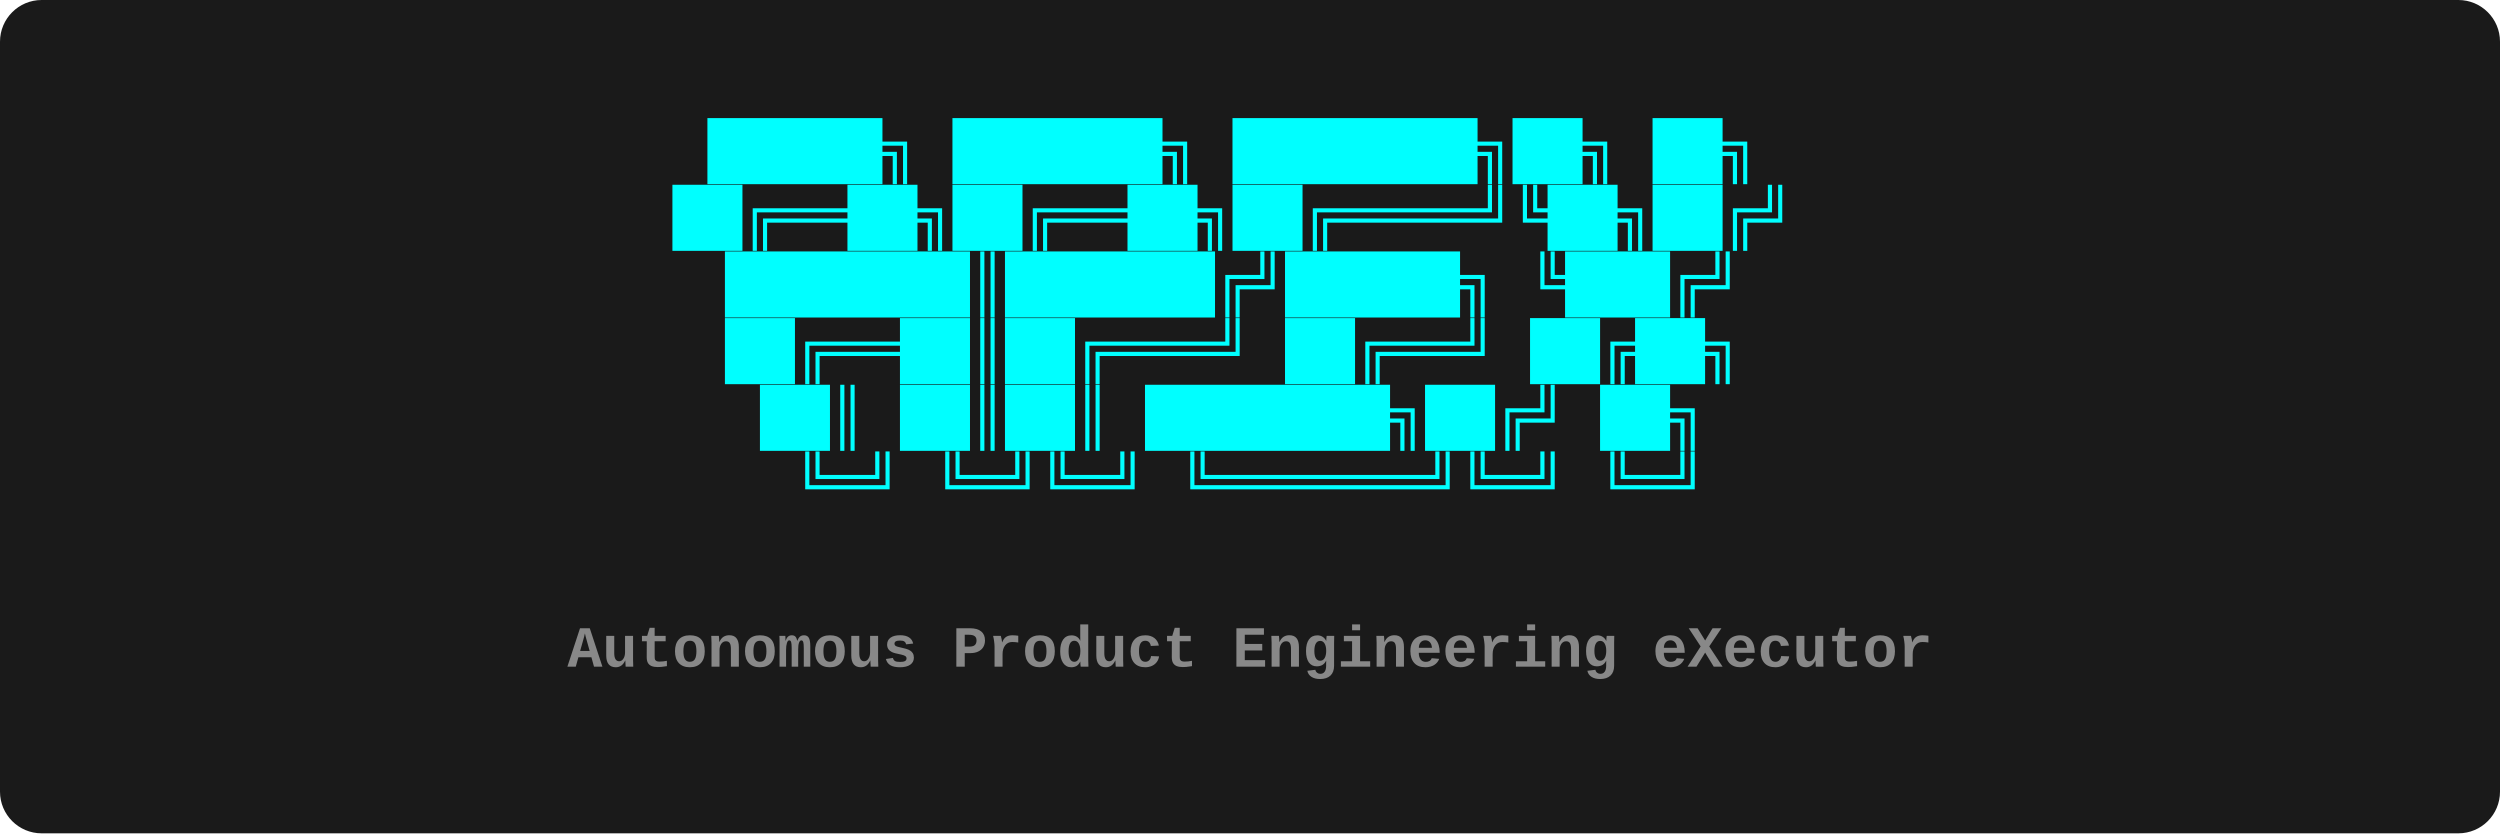
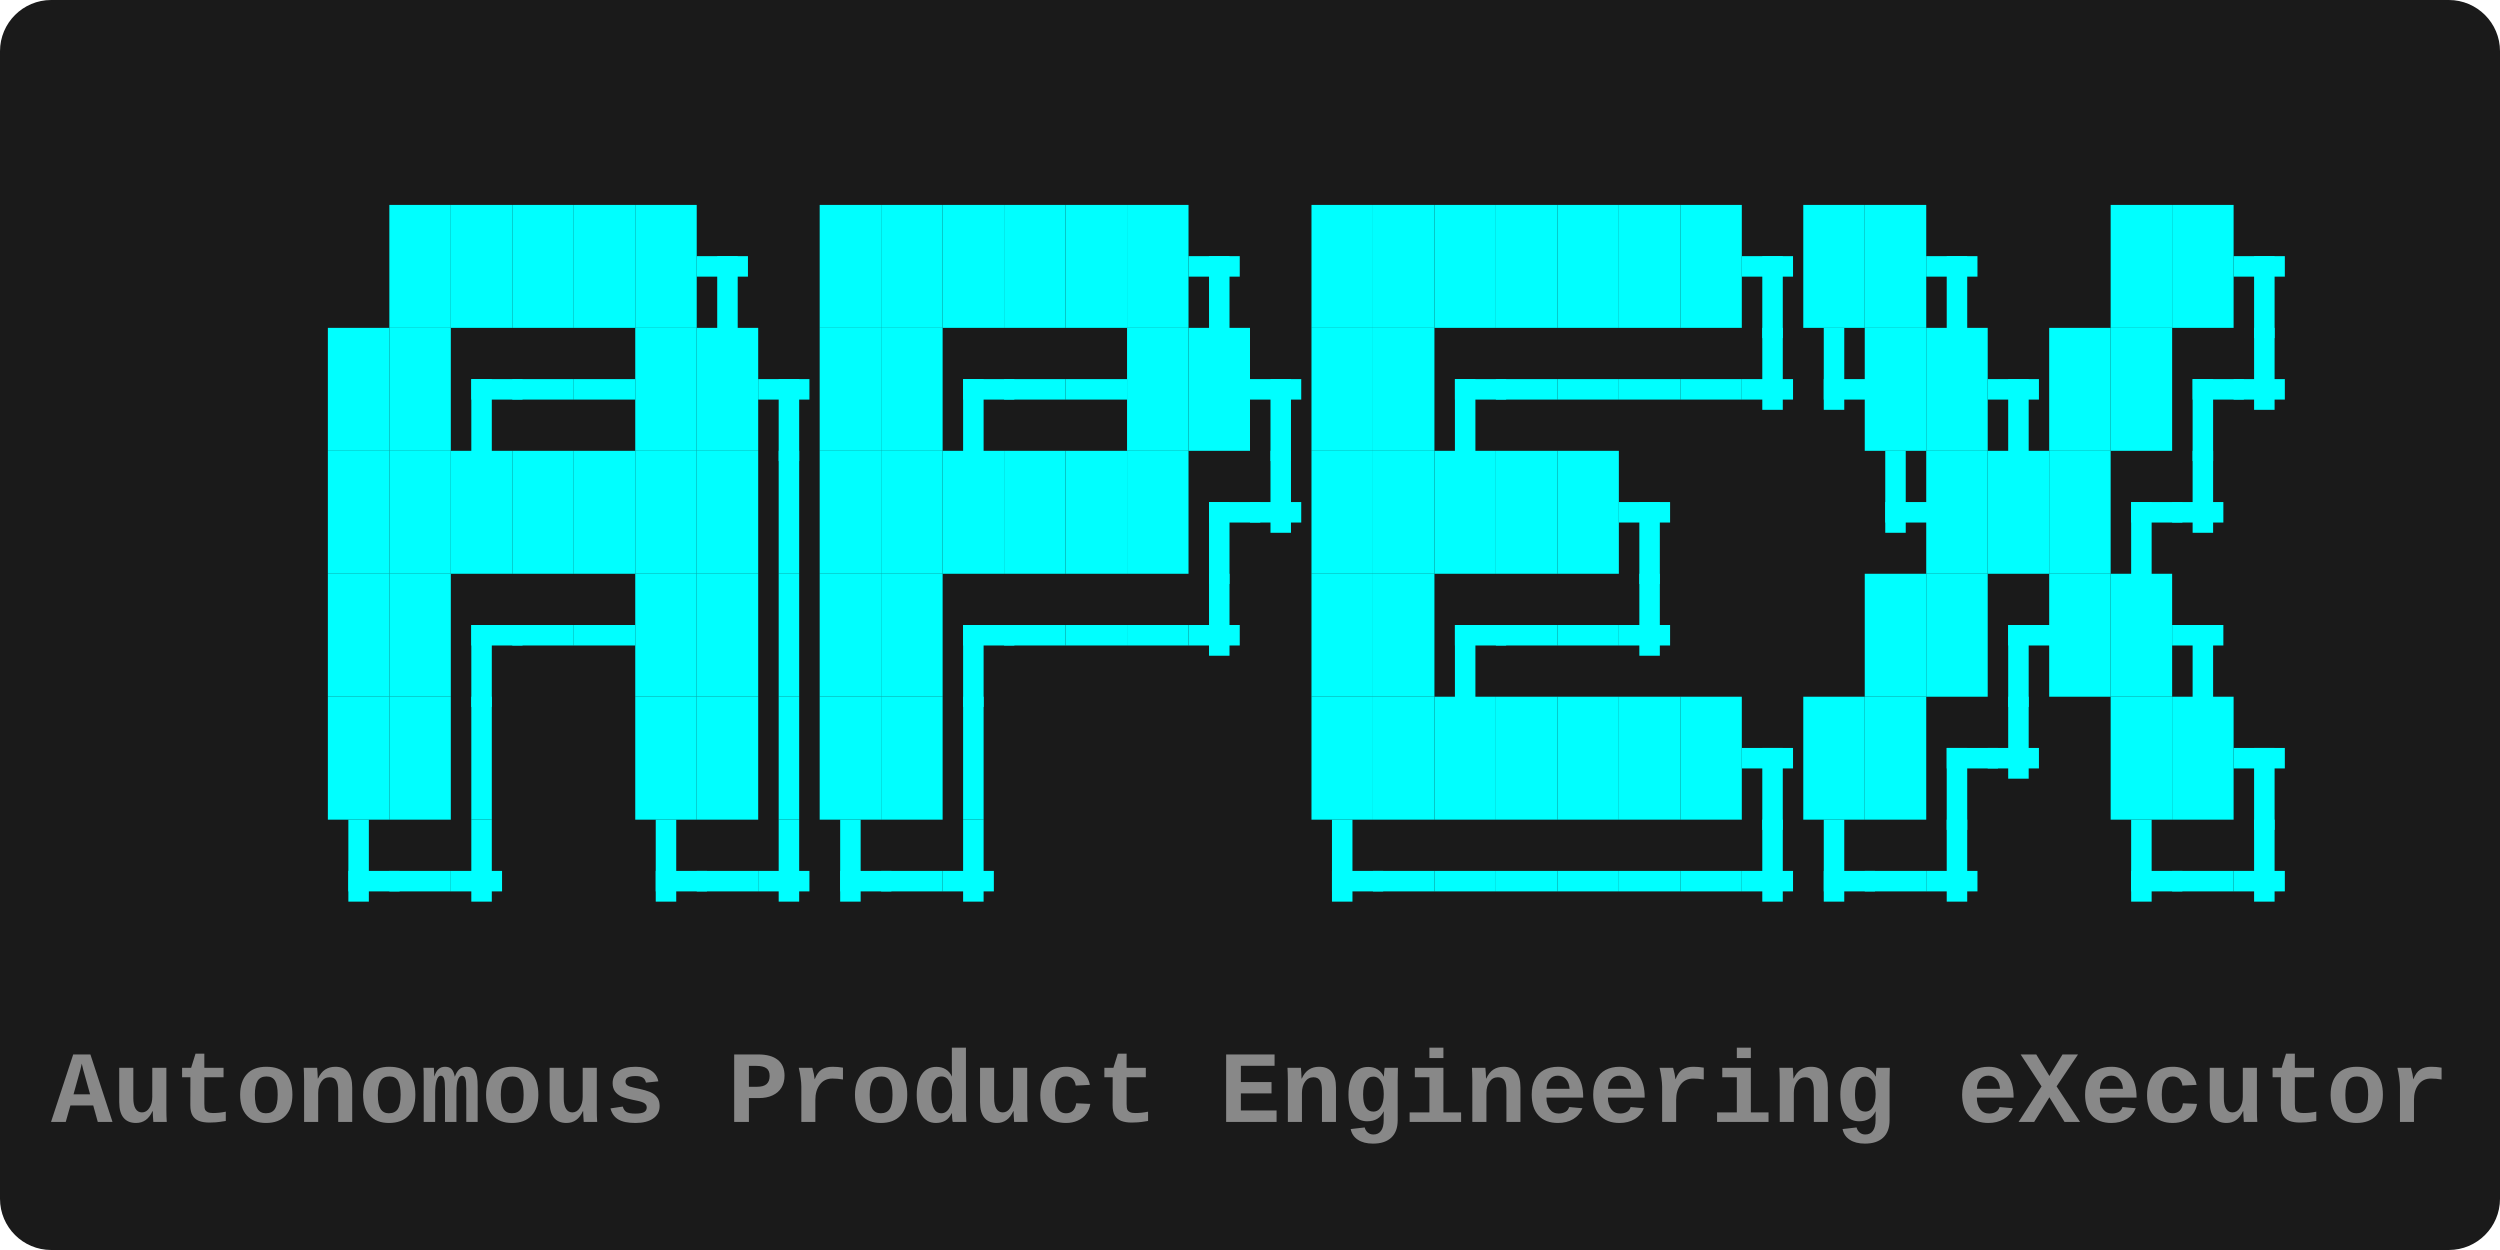
- <svg xmlns="http://www.w3.org/2000/svg" viewBox="0 0 600 200" width="600" height="200">
+ <svg xmlns="http://www.w3.org/2000/svg" viewBox="0 0 488 244" width="488" height="244">
  <rect width="100%" height="100%" fill="#1a1a1a" rx="10" ry="10" />
-   <style>
-     .ascii { font-family: 'Courier New', monospace; font-weight: bold; font-size: 14px; white-space: pre; }
-     .cyan { fill: #00ffff; }
-     .gray { fill: #888888; }
-   </style>
-   <text x="50%" y="40" text-anchor="middle" class="ascii cyan">
-     <tspan x="300" dy="0">   █████╗ ██████╗ ███████╗██╗  ██╗</tspan>
-     <tspan x="300" dy="16">  ██╔══██╗██╔══██╗██╔════╝╚██╗██╔╝</tspan>
-     <tspan x="300" dy="16">  ███████║██████╔╝█████╗   ╚███╔╝ </tspan>
-     <tspan x="300" dy="16">  ██╔══██║██╔═══╝ ██╔══╝   ██╔██╗ </tspan>
-     <tspan x="300" dy="16">  ██║  ██║██║     ███████╗██╔╝ ██╗</tspan>
-     <tspan x="300" dy="16">  ╚═╝  ╚═╝╚═╝     ╚══════╝╚═╝  ╚═╝</tspan>
-   </text>
-   <text x="50%" y="160" text-anchor="middle" class="ascii gray" font-size="12px">
+   <g transform="translate(40, 40)">
+     <rect x="36" y="0" width="12" height="24" fill="#00ffff" />
+     <rect x="48" y="0" width="12" height="24" fill="#00ffff" />
+     <rect x="60" y="0" width="12" height="24" fill="#00ffff" />
+     <rect x="72" y="0" width="12" height="24" fill="#00ffff" />
+     <rect x="84" y="0" width="12" height="24" fill="#00ffff" />
+     <rect x="100" y="10" width="4" height="16" fill="#00ffff" />
+     <rect x="96" y="10" width="10" height="4" fill="#00ffff" />
+     <rect x="120" y="0" width="12" height="24" fill="#00ffff" />
+     <rect x="132" y="0" width="12" height="24" fill="#00ffff" />
+     <rect x="144" y="0" width="12" height="24" fill="#00ffff" />
+     <rect x="156" y="0" width="12" height="24" fill="#00ffff" />
+     <rect x="168" y="0" width="12" height="24" fill="#00ffff" />
+     <rect x="180" y="0" width="12" height="24" fill="#00ffff" />
+     <rect x="196" y="10" width="4" height="16" fill="#00ffff" />
+     <rect x="192" y="10" width="10" height="4" fill="#00ffff" />
+     <rect x="216" y="0" width="12" height="24" fill="#00ffff" />
+     <rect x="228" y="0" width="12" height="24" fill="#00ffff" />
+     <rect x="240" y="0" width="12" height="24" fill="#00ffff" />
+     <rect x="252" y="0" width="12" height="24" fill="#00ffff" />
+     <rect x="264" y="0" width="12" height="24" fill="#00ffff" />
+     <rect x="276" y="0" width="12" height="24" fill="#00ffff" />
+     <rect x="288" y="0" width="12" height="24" fill="#00ffff" />
+     <rect x="304" y="10" width="4" height="16" fill="#00ffff" />
+     <rect x="300" y="10" width="10" height="4" fill="#00ffff" />
+     <rect x="312" y="0" width="12" height="24" fill="#00ffff" />
+     <rect x="324" y="0" width="12" height="24" fill="#00ffff" />
+     <rect x="340" y="10" width="4" height="16" fill="#00ffff" />
+     <rect x="336" y="10" width="10" height="4" fill="#00ffff" />
+     <rect x="372" y="0" width="12" height="24" fill="#00ffff" />
+     <rect x="384" y="0" width="12" height="24" fill="#00ffff" />
+     <rect x="400" y="10" width="4" height="16" fill="#00ffff" />
+     <rect x="396" y="10" width="10" height="4" fill="#00ffff" />
+     <rect x="24" y="24" width="12" height="24" fill="#00ffff" />
+     <rect x="36" y="24" width="12" height="24" fill="#00ffff" />
+     <rect x="52" y="34" width="4" height="16" fill="#00ffff" />
+     <rect x="52" y="34" width="10" height="4" fill="#00ffff" />
+     <rect x="60" y="34" width="12" height="4" fill="#00ffff" />
+     <rect x="72" y="34" width="12" height="4" fill="#00ffff" />
+     <rect x="84" y="24" width="12" height="24" fill="#00ffff" />
+     <rect x="96" y="24" width="12" height="24" fill="#00ffff" />
+     <rect x="112" y="34" width="4" height="16" fill="#00ffff" />
+     <rect x="108" y="34" width="10" height="4" fill="#00ffff" />
+     <rect x="120" y="24" width="12" height="24" fill="#00ffff" />
+     <rect x="132" y="24" width="12" height="24" fill="#00ffff" />
+     <rect x="148" y="34" width="4" height="16" fill="#00ffff" />
+     <rect x="148" y="34" width="10" height="4" fill="#00ffff" />
+     <rect x="156" y="34" width="12" height="4" fill="#00ffff" />
+     <rect x="168" y="34" width="12" height="4" fill="#00ffff" />
+     <rect x="180" y="24" width="12" height="24" fill="#00ffff" />
+     <rect x="192" y="24" width="12" height="24" fill="#00ffff" />
+     <rect x="208" y="34" width="4" height="16" fill="#00ffff" />
+     <rect x="204" y="34" width="10" height="4" fill="#00ffff" />
+     <rect x="216" y="24" width="12" height="24" fill="#00ffff" />
+     <rect x="228" y="24" width="12" height="24" fill="#00ffff" />
+     <rect x="244" y="34" width="4" height="16" fill="#00ffff" />
+     <rect x="244" y="34" width="10" height="4" fill="#00ffff" />
+     <rect x="252" y="34" width="12" height="4" fill="#00ffff" />
+     <rect x="264" y="34" width="12" height="4" fill="#00ffff" />
+     <rect x="276" y="34" width="12" height="4" fill="#00ffff" />
+     <rect x="288" y="34" width="12" height="4" fill="#00ffff" />
+     <rect x="304" y="24" width="4" height="16" fill="#00ffff" />
+     <rect x="300" y="34" width="10" height="4" fill="#00ffff" />
+     <rect x="316" y="24" width="4" height="16" fill="#00ffff" />
+     <rect x="316" y="34" width="10" height="4" fill="#00ffff" />
+     <rect x="324" y="24" width="12" height="24" fill="#00ffff" />
+     <rect x="336" y="24" width="12" height="24" fill="#00ffff" />
+     <rect x="352" y="34" width="4" height="16" fill="#00ffff" />
+     <rect x="348" y="34" width="10" height="4" fill="#00ffff" />
+     <rect x="360" y="24" width="12" height="24" fill="#00ffff" />
+     <rect x="372" y="24" width="12" height="24" fill="#00ffff" />
+     <rect x="388" y="34" width="4" height="16" fill="#00ffff" />
+     <rect x="388" y="34" width="10" height="4" fill="#00ffff" />
+     <rect x="400" y="24" width="4" height="16" fill="#00ffff" />
+     <rect x="396" y="34" width="10" height="4" fill="#00ffff" />
+     <rect x="24" y="48" width="12" height="24" fill="#00ffff" />
+     <rect x="36" y="48" width="12" height="24" fill="#00ffff" />
+     <rect x="48" y="48" width="12" height="24" fill="#00ffff" />
+     <rect x="60" y="48" width="12" height="24" fill="#00ffff" />
+     <rect x="72" y="48" width="12" height="24" fill="#00ffff" />
+     <rect x="84" y="48" width="12" height="24" fill="#00ffff" />
+     <rect x="96" y="48" width="12" height="24" fill="#00ffff" />
+     <rect x="112" y="48" width="4" height="24" fill="#00ffff" />
+     <rect x="120" y="48" width="12" height="24" fill="#00ffff" />
+     <rect x="132" y="48" width="12" height="24" fill="#00ffff" />
+     <rect x="144" y="48" width="12" height="24" fill="#00ffff" />
+     <rect x="156" y="48" width="12" height="24" fill="#00ffff" />
+     <rect x="168" y="48" width="12" height="24" fill="#00ffff" />
+     <rect x="180" y="48" width="12" height="24" fill="#00ffff" />
+     <rect x="196" y="58" width="4" height="16" fill="#00ffff" />
+     <rect x="196" y="58" width="10" height="4" fill="#00ffff" />
+     <rect x="208" y="48" width="4" height="16" fill="#00ffff" />
+     <rect x="204" y="58" width="10" height="4" fill="#00ffff" />
+     <rect x="216" y="48" width="12" height="24" fill="#00ffff" />
+     <rect x="228" y="48" width="12" height="24" fill="#00ffff" />
+     <rect x="240" y="48" width="12" height="24" fill="#00ffff" />
+     <rect x="252" y="48" width="12" height="24" fill="#00ffff" />
+     <rect x="264" y="48" width="12" height="24" fill="#00ffff" />
+     <rect x="280" y="58" width="4" height="16" fill="#00ffff" />
+     <rect x="276" y="58" width="10" height="4" fill="#00ffff" />
+     <rect x="328" y="48" width="4" height="16" fill="#00ffff" />
+     <rect x="328" y="58" width="10" height="4" fill="#00ffff" />
+     <rect x="336" y="48" width="12" height="24" fill="#00ffff" />
+     <rect x="348" y="48" width="12" height="24" fill="#00ffff" />
+     <rect x="360" y="48" width="12" height="24" fill="#00ffff" />
+     <rect x="376" y="58" width="4" height="16" fill="#00ffff" />
+     <rect x="376" y="58" width="10" height="4" fill="#00ffff" />
+     <rect x="388" y="48" width="4" height="16" fill="#00ffff" />
+     <rect x="384" y="58" width="10" height="4" fill="#00ffff" />
+     <rect x="24" y="72" width="12" height="24" fill="#00ffff" />
+     <rect x="36" y="72" width="12" height="24" fill="#00ffff" />
+     <rect x="52" y="82" width="4" height="16" fill="#00ffff" />
+     <rect x="52" y="82" width="10" height="4" fill="#00ffff" />
+     <rect x="60" y="82" width="12" height="4" fill="#00ffff" />
+     <rect x="72" y="82" width="12" height="4" fill="#00ffff" />
+     <rect x="84" y="72" width="12" height="24" fill="#00ffff" />
+     <rect x="96" y="72" width="12" height="24" fill="#00ffff" />
+     <rect x="112" y="72" width="4" height="24" fill="#00ffff" />
+     <rect x="120" y="72" width="12" height="24" fill="#00ffff" />
+     <rect x="132" y="72" width="12" height="24" fill="#00ffff" />
+     <rect x="148" y="82" width="4" height="16" fill="#00ffff" />
+     <rect x="148" y="82" width="10" height="4" fill="#00ffff" />
+     <rect x="156" y="82" width="12" height="4" fill="#00ffff" />
+     <rect x="168" y="82" width="12" height="4" fill="#00ffff" />
+     <rect x="180" y="82" width="12" height="4" fill="#00ffff" />
+     <rect x="196" y="72" width="4" height="16" fill="#00ffff" />
+     <rect x="192" y="82" width="10" height="4" fill="#00ffff" />
+     <rect x="216" y="72" width="12" height="24" fill="#00ffff" />
+     <rect x="228" y="72" width="12" height="24" fill="#00ffff" />
+     <rect x="244" y="82" width="4" height="16" fill="#00ffff" />
+     <rect x="244" y="82" width="10" height="4" fill="#00ffff" />
+     <rect x="252" y="82" width="12" height="4" fill="#00ffff" />
+     <rect x="264" y="82" width="12" height="4" fill="#00ffff" />
+     <rect x="280" y="72" width="4" height="16" fill="#00ffff" />
+     <rect x="276" y="82" width="10" height="4" fill="#00ffff" />
+     <rect x="324" y="72" width="12" height="24" fill="#00ffff" />
+     <rect x="336" y="72" width="12" height="24" fill="#00ffff" />
+     <rect x="352" y="82" width="4" height="16" fill="#00ffff" />
+     <rect x="352" y="82" width="10" height="4" fill="#00ffff" />
+     <rect x="360" y="72" width="12" height="24" fill="#00ffff" />
+     <rect x="372" y="72" width="12" height="24" fill="#00ffff" />
+     <rect x="388" y="82" width="4" height="16" fill="#00ffff" />
+     <rect x="384" y="82" width="10" height="4" fill="#00ffff" />
+     <rect x="24" y="96" width="12" height="24" fill="#00ffff" />
+     <rect x="36" y="96" width="12" height="24" fill="#00ffff" />
+     <rect x="52" y="96" width="4" height="24" fill="#00ffff" />
+     <rect x="84" y="96" width="12" height="24" fill="#00ffff" />
+     <rect x="96" y="96" width="12" height="24" fill="#00ffff" />
+     <rect x="112" y="96" width="4" height="24" fill="#00ffff" />
+     <rect x="120" y="96" width="12" height="24" fill="#00ffff" />
+     <rect x="132" y="96" width="12" height="24" fill="#00ffff" />
+     <rect x="148" y="96" width="4" height="24" fill="#00ffff" />
+     <rect x="216" y="96" width="12" height="24" fill="#00ffff" />
+     <rect x="228" y="96" width="12" height="24" fill="#00ffff" />
+     <rect x="240" y="96" width="12" height="24" fill="#00ffff" />
+     <rect x="252" y="96" width="12" height="24" fill="#00ffff" />
+     <rect x="264" y="96" width="12" height="24" fill="#00ffff" />
+     <rect x="276" y="96" width="12" height="24" fill="#00ffff" />
+     <rect x="288" y="96" width="12" height="24" fill="#00ffff" />
+     <rect x="304" y="106" width="4" height="16" fill="#00ffff" />
+     <rect x="300" y="106" width="10" height="4" fill="#00ffff" />
+     <rect x="312" y="96" width="12" height="24" fill="#00ffff" />
+     <rect x="324" y="96" width="12" height="24" fill="#00ffff" />
+     <rect x="340" y="106" width="4" height="16" fill="#00ffff" />
+     <rect x="340" y="106" width="10" height="4" fill="#00ffff" />
+     <rect x="352" y="96" width="4" height="16" fill="#00ffff" />
+     <rect x="348" y="106" width="10" height="4" fill="#00ffff" />
+     <rect x="372" y="96" width="12" height="24" fill="#00ffff" />
+     <rect x="384" y="96" width="12" height="24" fill="#00ffff" />
+     <rect x="400" y="106" width="4" height="16" fill="#00ffff" />
+     <rect x="396" y="106" width="10" height="4" fill="#00ffff" />
+     <rect x="28" y="120" width="4" height="16" fill="#00ffff" />
+     <rect x="28" y="130" width="10" height="4" fill="#00ffff" />
+     <rect x="36" y="130" width="12" height="4" fill="#00ffff" />
+     <rect x="52" y="120" width="4" height="16" fill="#00ffff" />
+     <rect x="48" y="130" width="10" height="4" fill="#00ffff" />
+     <rect x="88" y="120" width="4" height="16" fill="#00ffff" />
+     <rect x="88" y="130" width="10" height="4" fill="#00ffff" />
+     <rect x="96" y="130" width="12" height="4" fill="#00ffff" />
+     <rect x="112" y="120" width="4" height="16" fill="#00ffff" />
+     <rect x="108" y="130" width="10" height="4" fill="#00ffff" />
+     <rect x="124" y="120" width="4" height="16" fill="#00ffff" />
+     <rect x="124" y="130" width="10" height="4" fill="#00ffff" />
+     <rect x="132" y="130" width="12" height="4" fill="#00ffff" />
+     <rect x="148" y="120" width="4" height="16" fill="#00ffff" />
+     <rect x="144" y="130" width="10" height="4" fill="#00ffff" />
+     <rect x="220" y="120" width="4" height="16" fill="#00ffff" />
+     <rect x="220" y="130" width="10" height="4" fill="#00ffff" />
+     <rect x="228" y="130" width="12" height="4" fill="#00ffff" />
+     <rect x="240" y="130" width="12" height="4" fill="#00ffff" />
+     <rect x="252" y="130" width="12" height="4" fill="#00ffff" />
+     <rect x="264" y="130" width="12" height="4" fill="#00ffff" />
+     <rect x="276" y="130" width="12" height="4" fill="#00ffff" />
+     <rect x="288" y="130" width="12" height="4" fill="#00ffff" />
+     <rect x="304" y="120" width="4" height="16" fill="#00ffff" />
+     <rect x="300" y="130" width="10" height="4" fill="#00ffff" />
+     <rect x="316" y="120" width="4" height="16" fill="#00ffff" />
+     <rect x="316" y="130" width="10" height="4" fill="#00ffff" />
+     <rect x="324" y="130" width="12" height="4" fill="#00ffff" />
+     <rect x="340" y="120" width="4" height="16" fill="#00ffff" />
+     <rect x="336" y="130" width="10" height="4" fill="#00ffff" />
+     <rect x="376" y="120" width="4" height="16" fill="#00ffff" />
+     <rect x="376" y="130" width="10" height="4" fill="#00ffff" />
+     <rect x="384" y="130" width="12" height="4" fill="#00ffff" />
+     <rect x="400" y="120" width="4" height="16" fill="#00ffff" />
+     <rect x="396" y="130" width="10" height="4" fill="#00ffff" />
+   </g>
+   <text x="50%" y="219" text-anchor="middle" font-family="'Courier New', monospace" font-weight="bold" font-size="20px" fill="#888888">
    Autonomous Product Engineering eXecutor
  </text>
</svg>
